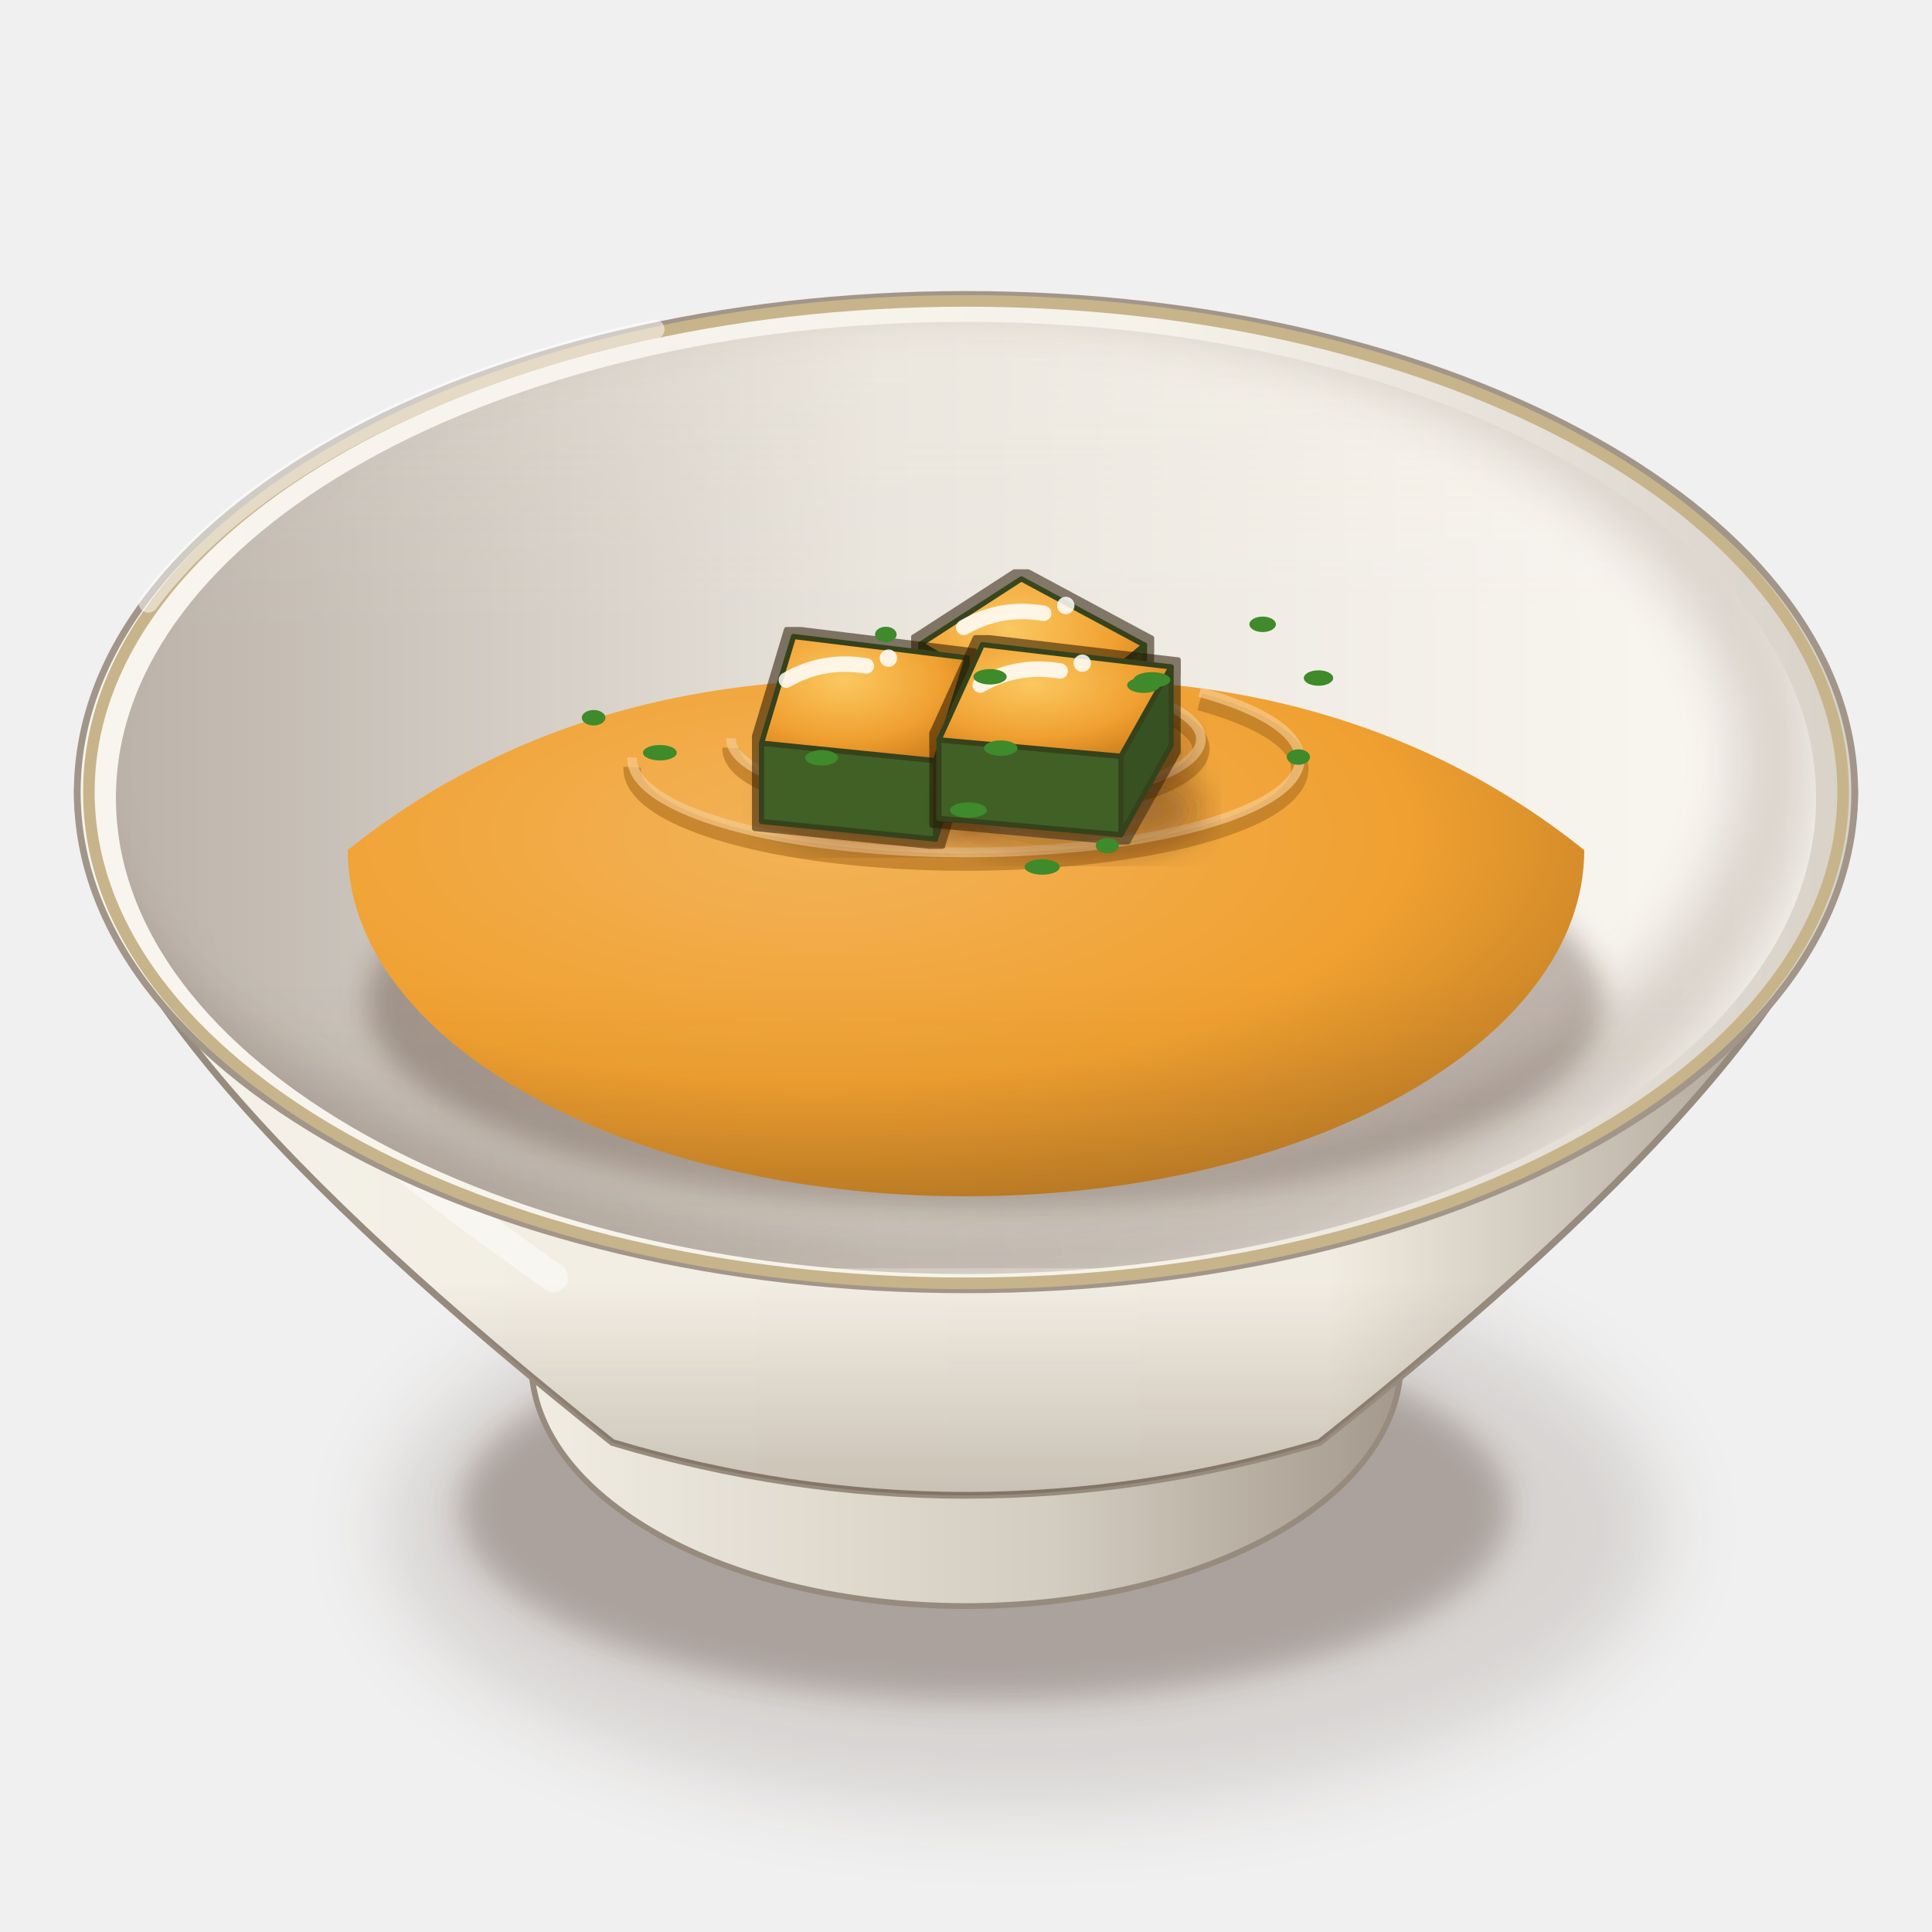
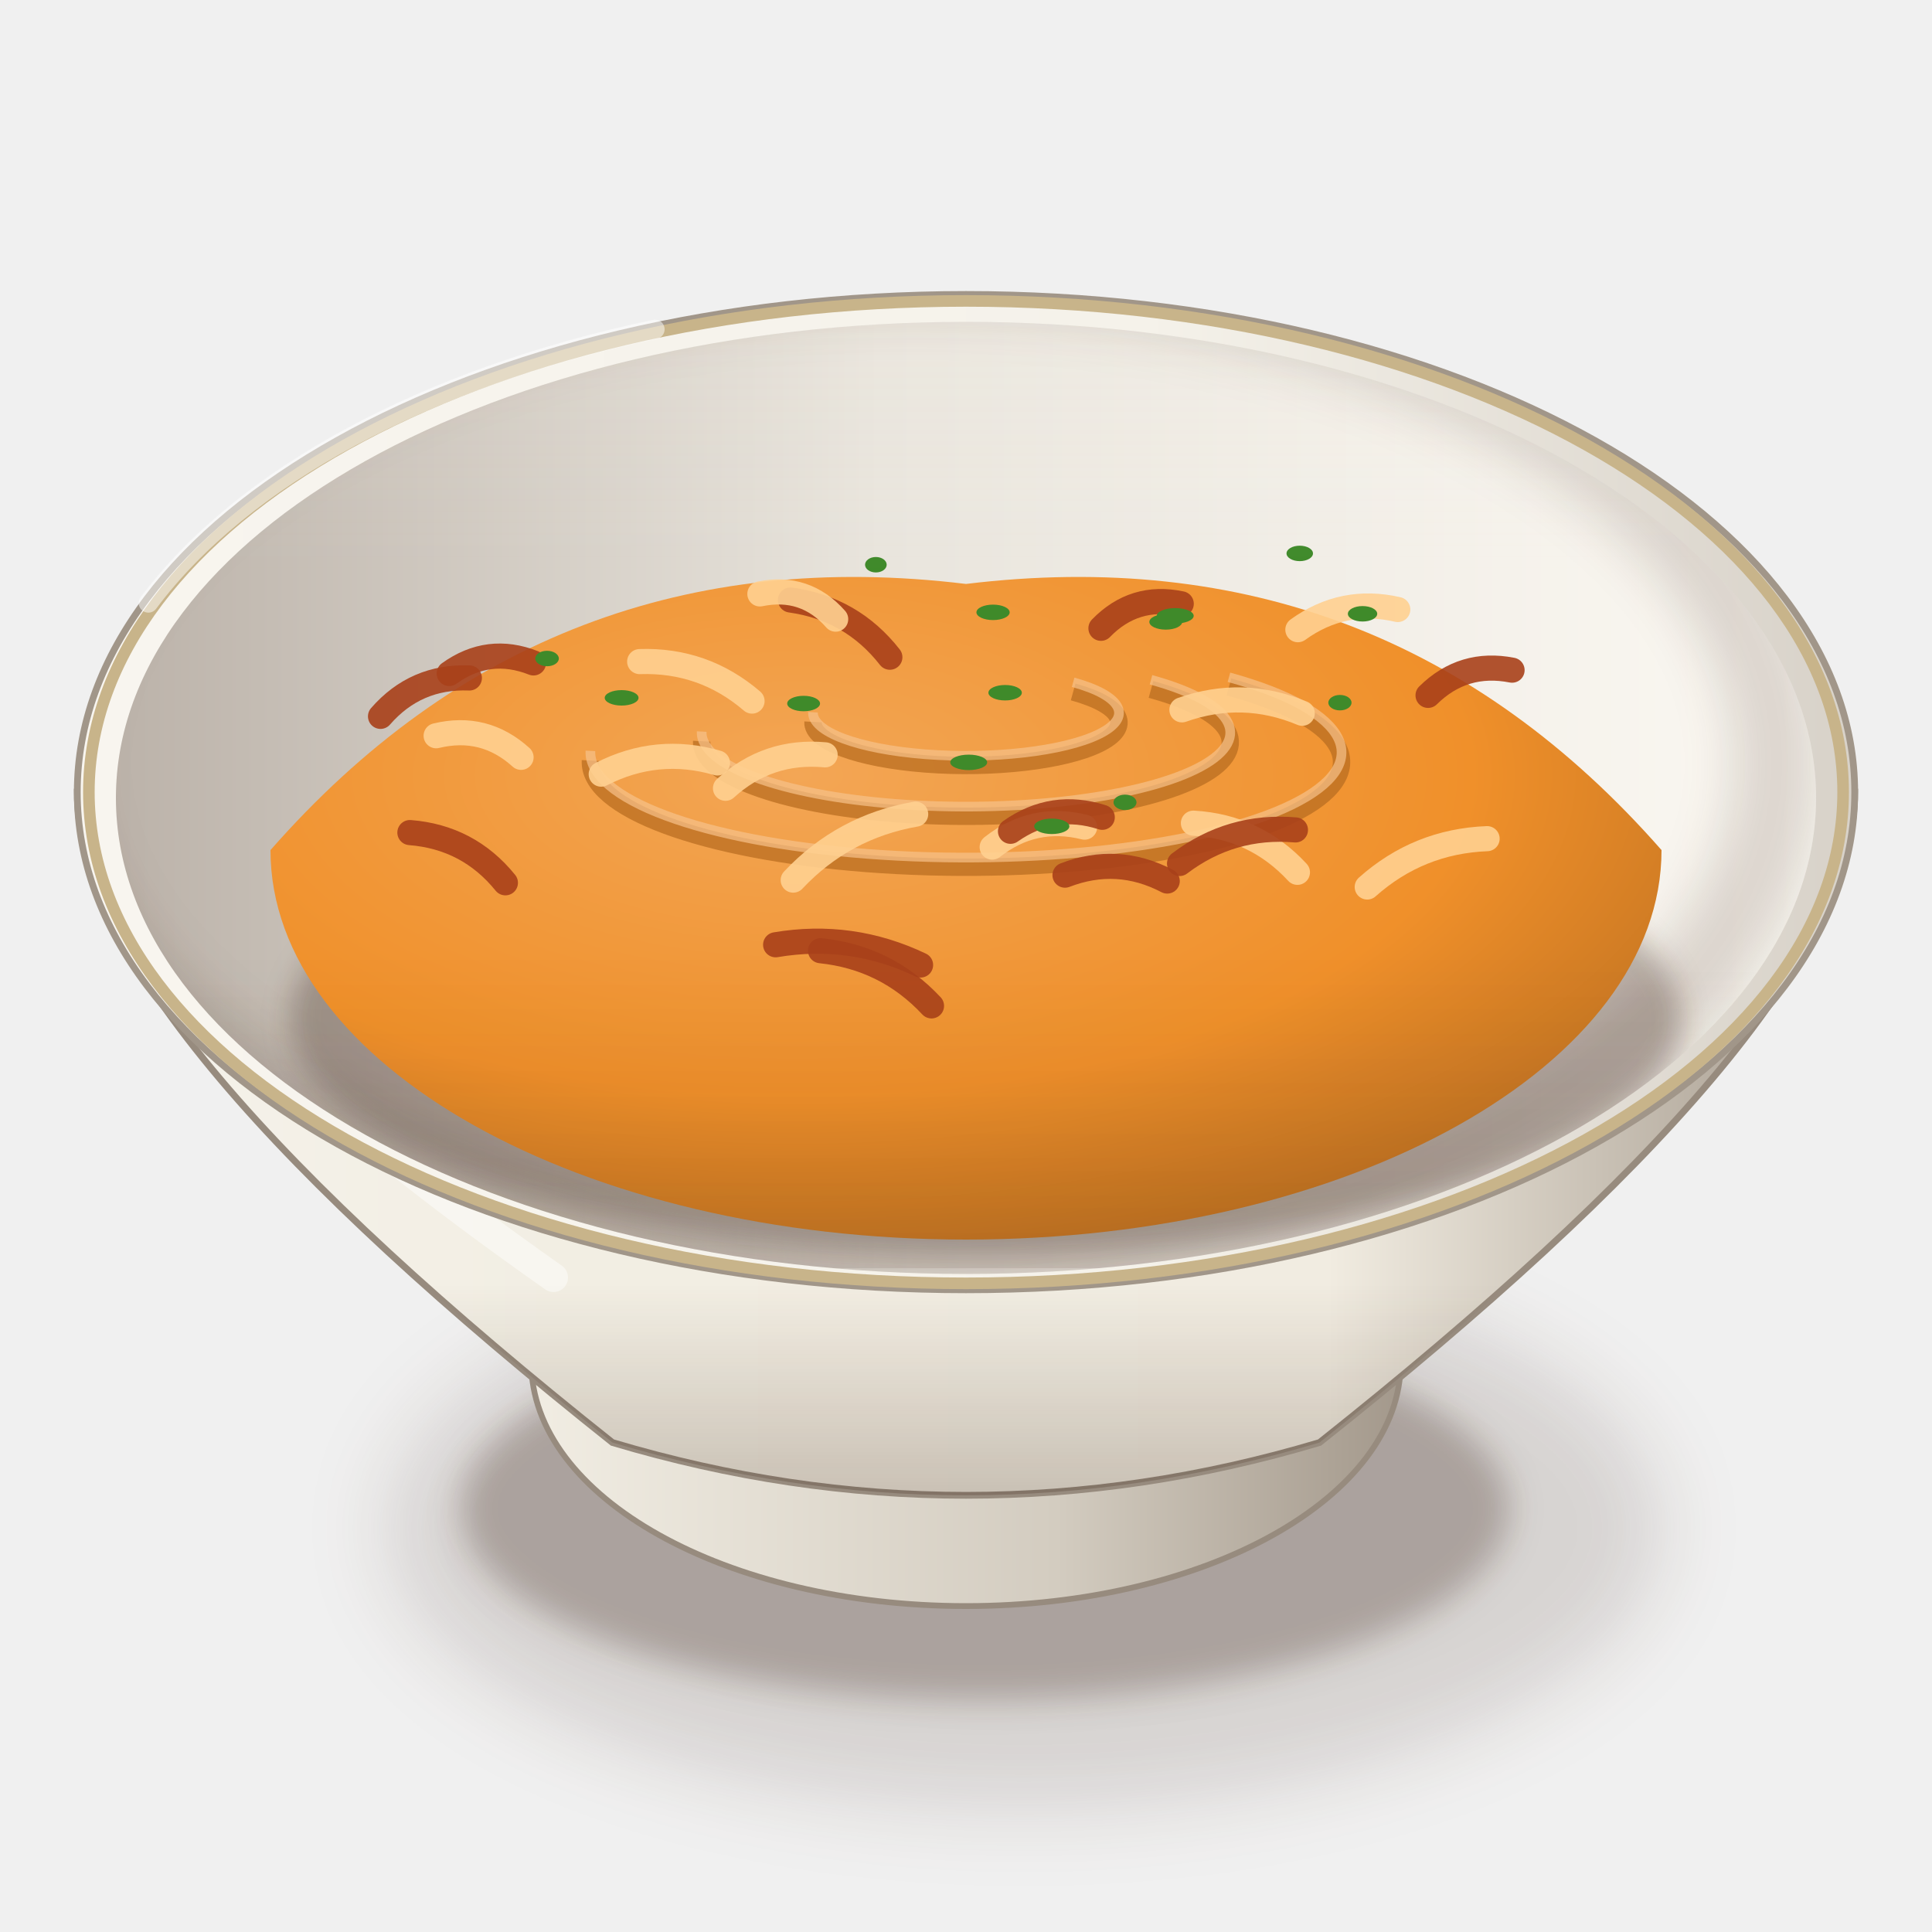
<svg xmlns="http://www.w3.org/2000/svg" viewBox="0 0 200 200" width="400" height="400">
  <defs>
    <filter id="br_quibebe-1" x="-50%" y="-50%" width="200%" height="200%">
      <feGaussianBlur stdDeviation="4" />
    </filter>
    <filter id="br_quibebe-2" x="-50%" y="-50%" width="200%" height="200%">
      <feGaussianBlur stdDeviation="1.6" />
    </filter>
    <linearGradient id="br_quibebe-3" x1="0" y1="0" x2="1" y2="0">
      <stop offset="0" stop-color="#f2eee4" />
      <stop offset="0.6" stop-color="#d3ccc0" />
      <stop offset="1" stop-color="#a19689" />
    </linearGradient>
    <linearGradient id="br_quibebe-4" x1="0" y1="0" x2="1" y2="0">
      <stop offset="0" stop-color="#f5f2eb" />
      <stop offset="0.28" stop-color="#f2eee3" />
      <stop offset="0.7" stop-color="#f1ece1" />
      <stop offset="1" stop-color="#a19689" />
    </linearGradient>
    <linearGradient id="br_quibebe-5" x1="0" y1="0" x2="0" y2="1">
      <stop offset="0" stop-color="#3a2212" stop-opacity="0" />
      <stop offset="0.7" stop-color="#3a2212" stop-opacity="0" />
      <stop offset="1" stop-color="#3a2212" stop-opacity="0.22" />
    </linearGradient>
    <linearGradient id="br_quibebe-6" x1="0" y1="0" x2="1" y2="0">
      <stop offset="0" stop-color="#f8f5ef" />
      <stop offset="0.6" stop-color="#f5f2ea" />
      <stop offset="1" stop-color="#d7d1c8" />
    </linearGradient>
    <linearGradient id="br_quibebe-7" x1="0" y1="0" x2="1" y2="0">
      <stop offset="0" stop-color="#bcb3aa" />
      <stop offset="0.45" stop-color="#e9e5dd" />
      <stop offset="1" stop-color="#fbf8f2" />
    </linearGradient>
    <clipPath id="br_quibebe-8">
      <path d="M12,82.6A88,49.28 0 1 0 188,82.6A88,49.28 0 1 0 12,82.6Z" />
    </clipPath>
    <filter id="br_quibebe-9" x="-50%" y="-50%" width="200%" height="200%">
      <feGaussianBlur stdDeviation="2.5" />
    </filter>
    <clipPath id="br_quibebe-10">
      <path d="M12,82.6 A88,49.28 0 0 0 188,82.6 L200,82.6 L200,0 L0,0 L0,82.6Z" />
    </clipPath>
    <filter id="br_quibebe-11" x="-50%" y="-50%" width="200%" height="200%">
      <feGaussianBlur stdDeviation="1.4" />
    </filter>
    <radialGradient id="br_quibebe-12" cx="0.38" cy="0.3" r="0.8">
-       <stop offset="0" stop-color="#f3b359" />
-       <stop offset="0.6" stop-color="#f0a030" />
-       <stop offset="1" stop-color="#b57623" />
+       <stop offset="0" stop-color="#f3a655" />
+       <stop offset="0.6" stop-color="#f0902a" />
+       <stop offset="1" stop-color="#b56b1f" />
    </radialGradient>
-     <radialGradient id="br_quibebe-13" cx="0.4" cy="0.35" r="0.8">
-       <stop offset="0" stop-color="#fbc860" />
-       <stop offset="0.6" stop-color="#f0a030" />
-       <stop offset="1" stop-color="#c8781a" />
-     </radialGradient>
-     <filter id="br_quibebe-14" x="-8%" y="-8%" width="116%" height="116%">
-       <feMorphology in="SourceAlpha" operator="dilate" radius="0.7" result="d" />
-       <feFlood flood-color="#2a1206" flood-opacity="0.55" />
-       <feComposite in2="d" operator="in" result="o" />
-       <feMerge>
-         <feMergeNode in="o" />
-         <feMergeNode in="SourceGraphic" />
-       </feMerge>
-     </filter>
-     <linearGradient id="br_quibebe-15" x1="0" y1="0" x2="0" y2="1">
+     <linearGradient id="br_quibebe-13" x1="0" y1="0" x2="0" y2="1">
      <stop offset="0" stop-color="#fff8ec" stop-opacity="0.2" />
      <stop offset="0.45" stop-color="#fff8ec" stop-opacity="0" />
      <stop offset="0.75" stop-color="#3a2212" stop-opacity="0" />
      <stop offset="1" stop-color="#3a2212" stop-opacity="0.1" />
    </linearGradient>
  </defs>
  <ellipse cx="106" cy="158.18" rx="66.08" ry="29.08" fill="#3a2212" opacity="0.14" filter="url(#br_quibebe-1)" />
  <ellipse cx="102" cy="156.18" rx="54.28" ry="19.82" fill="#3a2212" opacity="0.28" filter="url(#br_quibebe-2)" />
  <path d="M53,135.06 L55,141.06 A45,25.2 0 0 0 145,141.06 L147,135.06Z" fill="url(#br_quibebe-3)" stroke="#978b7e" stroke-width=".6" />
  <path d="M8,82 C8,98.8 29,122 63.4,149.33 Q100,160.26 136.6,149.33 C171,122 192,98.8 192,82Z" fill="url(#br_quibebe-4)" stroke="#978b7e" stroke-width=".7" />
  <path d="M8,82 C8,98.8 29,122 63.4,149.33 Q100,160.26 136.6,149.33 C171,122 192,98.8 192,82Z" fill="url(#br_quibebe-5)" />
  <path d="M16,92 Q20,106 57.3,132.25" stroke="#fff" stroke-width="3" fill="none" stroke-linecap="round" opacity="0.45" />
  <path d="M8,82A92,51.52 0 1 0 192,82A92,51.52 0 1 0 8,82Z" fill="url(#br_quibebe-6)" stroke="#a19689" stroke-width=".7" />
  <path d="M12,82.6A88,49.28 0 1 0 188,82.6A88,49.28 0 1 0 12,82.6Z" fill="url(#br_quibebe-7)" />
  <g clip-path="url(#br_quibebe-8)">
    <path d="M4,79A90,51.28 0 1 0 184,79A90,51.28 0 1 0 4,79Z" fill="none" stroke="#3a2212" stroke-width="9" opacity=".16" filter="url(#br_quibebe-9)" />
  </g>
  <path d="M9.2,82A90.8,50.85 0 1 0 190.8,82A90.8,50.85 0 1 0 9.2,82Z" fill="none" stroke="#c8b48a" stroke-width="1.2" />
  <g clip-path="url(#br_quibebe-10)">
-     <ellipse cx="102" cy="103.74" rx="64" ry="21.5" fill="#3a2212" opacity="0.3" filter="url(#br_quibebe-11)" />
-     <path d="M36,88 Q61.6,67.5 100,70.78 Q138.4,67.5 164,88 A64,35.84 0 0 1 36,88Z" fill="url(#br_quibebe-12)" />
-     <path d="M85.92,75.42 A14.08,3.94 0 1 0 109.86,72.66" stroke="#b97924" stroke-width="1.8" fill="none" opacity=".75" />
-     <path d="M85.92,74.42 A14.08,3.94 0 1 0 109.86,71.66" stroke="#f7cb8d" stroke-width="1" fill="none" opacity=".7" />
-     <path d="M75.68,77.42 A24.32,6.81 0 1 0 117.02,72.65" stroke="#b97924" stroke-width="1.8" fill="none" opacity=".75" />
-     <path d="M75.68,76.42 A24.32,6.81 0 1 0 117.02,71.65" stroke="#f7cb8d" stroke-width="1" fill="none" opacity=".7" />
-     <path d="M65.44,79.42 A34.56,9.68 0 1 0 124.19,72.65" stroke="#b97924" stroke-width="1.8" fill="none" opacity=".75" />
-     <path d="M65.44,78.42 A34.56,9.68 0 1 0 124.19,71.65" stroke="#f7cb8d" stroke-width="1" fill="none" opacity=".7" />
-     <g filter="url(#br_quibebe-14)">
-       <g transform="translate(107.5 75.02) scale(1.2) translate(-107.5 -75.02)">
-         <ellipse cx="109.5" cy="77.42" rx="10.67" ry="3.41" fill="#3a2212" opacity="0.28" filter="url(#br_quibebe-11)" />
-         <path d="M116.65,68.15L108.7,74.76L108.7,81.53L116.65,74.92Z" fill="#3a5321" stroke="#36431a" stroke-width="0.45" stroke-linejoin="round" />
-         <path d="M108.7,74.76L97.34,68.06L97.34,74.83L108.7,81.53Z" fill="#42692c" stroke="#36431a" stroke-width="0.45" stroke-linejoin="round" />
-         <path d="M106.02,62.44L116.65,68.15L108.7,74.76L97.34,68.06Z" fill="url(#br_quibebe-13)" stroke="#36431a" stroke-width="0.45" stroke-linejoin="round" />
-       </g>
-     </g>
-     <g transform="translate(103.9 64.22) rotate(-10)">
-       <path d="M-4.2,0 Q0,-1.51 4.2,0" stroke="#fff" stroke-width="1.6" fill="none" stroke-linecap="round" opacity="0.85" />
-       <circle cx="6.6" cy="-.4" r=".9" fill="#fff" opacity="0.85" />
-     </g>
-     <g filter="url(#br_quibebe-14)">
-       <g transform="translate(89.14 80.47) scale(1.2) translate(-89.14 -80.47)">
-         <ellipse cx="91.14" cy="82.87" rx="9.61" ry="3.08" fill="#3a2212" opacity="0.28" filter="url(#br_quibebe-11)" />
-         <path d="M98.29,70.16L95.56,79.03L95.56,85.8L98.29,76.93Z" fill="#395020" stroke="#36431a" stroke-width="0.45" stroke-linejoin="round" />
-         <path d="M95.56,79.03L80.55,77.52L80.55,84.28L95.56,85.8Z" fill="#3f6128" stroke="#36431a" stroke-width="0.45" stroke-linejoin="round" />
-         <path d="M83.31,68.32L98.29,70.16L95.56,79.03L80.55,77.52Z" fill="url(#br_quibebe-13)" stroke="#36431a" stroke-width="0.45" stroke-linejoin="round" />
-       </g>
-     </g>
-     <g transform="translate(85.54 69.67) rotate(-10)">
-       <path d="M-4.2,0 Q0,-1.51 4.2,0" stroke="#fff" stroke-width="1.6" fill="none" stroke-linecap="round" opacity="0.85" />
-       <circle cx="6.6" cy="-.4" r=".9" fill="#fff" opacity="0.85" />
-     </g>
-     <g filter="url(#br_quibebe-14)">
-       <g transform="translate(109.21 80.99) scale(1.2) translate(-109.21 -80.99)">
-         <ellipse cx="111.21" cy="83.39" rx="10.52" ry="3.37" fill="#3a2212" opacity="0.28" filter="url(#br_quibebe-11)" />
-         <path d="M119.23,71.03L114.9,78.74L114.9,85.51L119.23,77.79Z" fill="#395120" stroke="#36431a" stroke-width="0.45" stroke-linejoin="round" />
-         <path d="M114.9,78.74L99.2,77.32L99.2,84.09L114.9,85.51Z" fill="#3f6128" stroke="#36431a" stroke-width="0.45" stroke-linejoin="round" />
-         <path d="M102.94,69.11L119.23,71.03L114.9,78.74L99.2,77.32Z" fill="url(#br_quibebe-13)" stroke="#36431a" stroke-width="0.45" stroke-linejoin="round" />
-       </g>
-     </g>
-     <g transform="translate(105.61 70.19) rotate(-10)">
-       <path d="M-4.2,0 Q0,-1.51 4.2,0" stroke="#fff" stroke-width="1.6" fill="none" stroke-linecap="round" opacity="0.85" />
-       <circle cx="6.6" cy="-.4" r=".9" fill="#fff" opacity="0.85" />
-     </g>
-     <ellipse cx="102.49" cy="70.06" rx="1.72" ry="0.8" fill="#3f8a2a" />
-     <ellipse cx="68.31" cy="77.92" rx="1.75" ry="0.8" fill="#3f8a2a" />
-     <ellipse cx="118.38" cy="70.93" rx="1.7" ry="0.8" fill="#3f8a2a" />
-     <ellipse cx="130.71" cy="64.63" rx="1.37" ry="0.8" fill="#3f8a2a" />
-     <ellipse cx="114.63" cy="87.54" rx="1.19" ry="0.8" fill="#3f8a2a" />
-     <ellipse cx="134.41" cy="78.37" rx="1.2" ry="0.8" fill="#3f8a2a" />
-     <ellipse cx="100.25" cy="83.86" rx="1.91" ry="0.8" fill="#3f8a2a" />
-     <ellipse cx="119.25" cy="70.38" rx="1.91" ry="0.8" fill="#3f8a2a" />
-     <ellipse cx="136.49" cy="70.19" rx="1.52" ry="0.8" fill="#3f8a2a" />
-     <ellipse cx="103.6" cy="77.45" rx="1.73" ry="0.8" fill="#3f8a2a" />
-     <ellipse cx="91.7" cy="65.68" rx="1.12" ry="0.8" fill="#3f8a2a" />
-     <ellipse cx="61.45" cy="74.3" rx="1.22" ry="0.8" fill="#3f8a2a" />
-     <ellipse cx="107.89" cy="89.75" rx="1.82" ry="0.8" fill="#3f8a2a" />
-     <ellipse cx="85.05" cy="78.45" rx="1.7" ry="0.8" fill="#3f8a2a" />
+     <ellipse cx="102" cy="105.53" rx="72" ry="24.19" fill="#3a2212" opacity="0.3" filter="url(#br_quibebe-11)" />
+     <path d="M28,88 Q56.8,55.2 100,60.45 Q143.2,55.2 172,88 A72,40.32 0 0 1 28,88Z" fill="url(#br_quibebe-12)" />
+     <path d="M84.16,74.73 A15.84,4.44 0 1 0 111.09,71.63" stroke="#b96d20" stroke-width="1.8" fill="none" opacity=".75" />
+     <path d="M84.16,73.73 A15.84,4.44 0 1 0 111.09,70.63" stroke="#f7c28a" stroke-width="1" fill="none" opacity=".7" />
+     <path d="M72.64,76.73 A27.36,7.66 0 1 0 119.15,71.37" stroke="#b96d20" stroke-width="1.8" fill="none" opacity=".75" />
+     <path d="M72.64,75.73 A27.36,7.66 0 1 0 119.15,70.37" stroke="#f7c28a" stroke-width="1" fill="none" opacity=".7" />
+     <path d="M61.12,78.73 A38.88,10.89 0 1 0 127.22,71.11" stroke="#b96d20" stroke-width="1.8" fill="none" opacity=".75" />
+     <path d="M61.12,77.73 A38.88,10.89 0 1 0 127.22,70.11" stroke="#f7c28a" stroke-width="1" fill="none" opacity=".7" />
+     <path d="M113.78,63.77 q4.35,-2.4 8.69,0" transform="rotate(-16.98 118.13 63.77)" stroke="#a8401a" stroke-width="2.6" fill="none" stroke-linecap="round" opacity=".9" />
+     <path d="M122.97,87.76 q5.95,-2.4 11.91,0" transform="rotate(25.3 128.93 87.76)" stroke="#ffd090" stroke-width="2.6" fill="none" stroke-linecap="round" opacity=".9" />
+     <path d="M41.79,88.79 q5.59,-2.4 11.17,0" transform="rotate(27.74 47.38 88.79)" stroke="#a8401a" stroke-width="2.6" fill="none" stroke-linecap="round" opacity=".9" />
+     <path d="M74.82,79.87 q5.44,-2.4 10.88,0" transform="rotate(-18.55 80.26 79.87)" stroke="#ffd090" stroke-width="2.6" fill="none" stroke-linecap="round" opacity=".9" />
+     <path d="M81.04,65.07 q5.94,-2.4 11.87,0" transform="rotate(29.93 86.97 65.07)" stroke="#a8401a" stroke-width="2.6" fill="none" stroke-linecap="round" opacity=".9" />
+     <path d="M102.6,86.66 q4.9,-2.4 9.79,0" transform="rotate(-12.19 107.49 86.66)" stroke="#ffd090" stroke-width="2.6" fill="none" stroke-linecap="round" opacity=".9" />
+     <path d="M110.24,90.9 q5.3,-2.4 10.6,0" transform="rotate(3.3 115.55 90.9)" stroke="#a8401a" stroke-width="2.6" fill="none" stroke-linecap="round" opacity=".9" />
+     <path d="M65.87,70.53 q6.16,-2.4 12.33,0" transform="rotate(19.36 72.03 70.53)" stroke="#ffd090" stroke-width="2.6" fill="none" stroke-linecap="round" opacity=".9" />
+     <path d="M147.64,70.68 q4.54,-2.4 9.08,0" transform="rotate(-16.7 152.18 70.68)" stroke="#a8401a" stroke-width="2.6" fill="none" stroke-linecap="round" opacity=".9" />
+     <path d="M62.21,79.56 q6.05,-2.4 12.09,0" transform="rotate(-5.51 68.25 79.56)" stroke="#ffd090" stroke-width="2.6" fill="none" stroke-linecap="round" opacity=".9" />
+     <path d="M84.27,101.27 q6.42,-2.4 12.83,0" transform="rotate(26.44 90.68 101.27)" stroke="#a8401a" stroke-width="2.6" fill="none" stroke-linecap="round" opacity=".9" />
+     <path d="M122.35,73.66 q6.23,-2.4 12.46,0" transform="rotate(1.62 128.58 73.66)" stroke="#ffd090" stroke-width="2.6" fill="none" stroke-linecap="round" opacity=".9" />
+     <path d="M121.86,87.65 q6.25,-2.4 12.49,0" transform="rotate(-16.16 128.11 87.65)" stroke="#a8401a" stroke-width="2.6" fill="none" stroke-linecap="round" opacity=".9" />
+     <path d="M45.01,77.28 q4.54,-2.4 9.07,0" transform="rotate(14.26 49.54 77.28)" stroke="#ffd090" stroke-width="2.6" fill="none" stroke-linecap="round" opacity=".9" />
+     <path d="M46.47,69.17 q4.4,-2.4 8.79,0" transform="rotate(-7.13 50.87 69.17)" stroke="#a8401a" stroke-width="2.6" fill="none" stroke-linecap="round" opacity=".9" />
+     <path d="M134.25,64.14 q5.27,-2.4 10.55,0" transform="rotate(-11.43 139.53 64.14)" stroke="#ffd090" stroke-width="2.6" fill="none" stroke-linecap="round" opacity=".9" />
+     <path d="M80.22,98.85 q7.58,-2.4 15.15,0" transform="rotate(7.95 87.8 98.85)" stroke="#a8401a" stroke-width="2.6" fill="none" stroke-linecap="round" opacity=".9" />
+     <path d="M81.25,87.69 q7.2,-2.4 14.4,0" transform="rotate(-28.31 88.46 87.69)" stroke="#ffd090" stroke-width="2.6" fill="none" stroke-linecap="round" opacity=".9" />
+     <path d="M38.98,72.17 q5.01,-2.4 10.02,0" transform="rotate(-23.37 43.99 72.17)" stroke="#a8401a" stroke-width="2.6" fill="none" stroke-linecap="round" opacity=".9" />
+     <path d="M141.05,89.32 q6.69,-2.4 13.38,0" transform="rotate(-21.96 147.74 89.32)" stroke="#ffd090" stroke-width="2.6" fill="none" stroke-linecap="round" opacity=".9" />
+     <path d="M104.55,85.33 q4.81,-2.4 9.61,0" transform="rotate(-8.67 109.36 85.33)" stroke="#a8401a" stroke-width="2.6" fill="none" stroke-linecap="round" opacity=".9" />
+     <path d="M78.45,62.79 q4.14,-2.4 8.27,0" transform="rotate(18.41 82.59 62.79)" stroke="#ffd090" stroke-width="2.6" fill="none" stroke-linecap="round" opacity=".9" />
+     <ellipse cx="102.8" cy="63.39" rx="1.72" ry="0.8" fill="#3f8a2a" />
+     <ellipse cx="64.35" cy="72.24" rx="1.75" ry="0.8" fill="#3f8a2a" />
+     <ellipse cx="120.68" cy="64.38" rx="1.7" ry="0.8" fill="#3f8a2a" />
+     <ellipse cx="134.55" cy="57.29" rx="1.37" ry="0.8" fill="#3f8a2a" />
+     <ellipse cx="116.46" cy="83.06" rx="1.19" ry="0.8" fill="#3f8a2a" />
+     <ellipse cx="138.71" cy="72.74" rx="1.2" ry="0.8" fill="#3f8a2a" />
+     <ellipse cx="100.28" cy="78.92" rx="1.91" ry="0.8" fill="#3f8a2a" />
+     <ellipse cx="121.66" cy="63.75" rx="1.91" ry="0.8" fill="#3f8a2a" />
+     <ellipse cx="141.05" cy="63.54" rx="1.52" ry="0.8" fill="#3f8a2a" />
+     <ellipse cx="104.05" cy="71.71" rx="1.73" ry="0.8" fill="#3f8a2a" />
+     <ellipse cx="90.67" cy="58.46" rx="1.12" ry="0.8" fill="#3f8a2a" />
+     <ellipse cx="56.63" cy="68.17" rx="1.22" ry="0.8" fill="#3f8a2a" />
+     <ellipse cx="108.88" cy="85.54" rx="1.82" ry="0.8" fill="#3f8a2a" />
+     <ellipse cx="83.19" cy="72.83" rx="1.7" ry="0.8" fill="#3f8a2a" />
  </g>
-   <rect x="0" y="12.72" width="200" height="118.56" fill="url(#br_quibebe-15)" clip-path="url(#br_quibebe-8)" />
+   <rect x="0" y="0.72" width="200" height="130.56" fill="url(#br_quibebe-13)" clip-path="url(#br_quibebe-8)" />
  <path d="M15.36,62.42 A92,51.52 0 0 1 67.8,34.09" stroke="#fff" stroke-width="2" fill="none" stroke-linecap="round" opacity="0.5" />
</svg>
